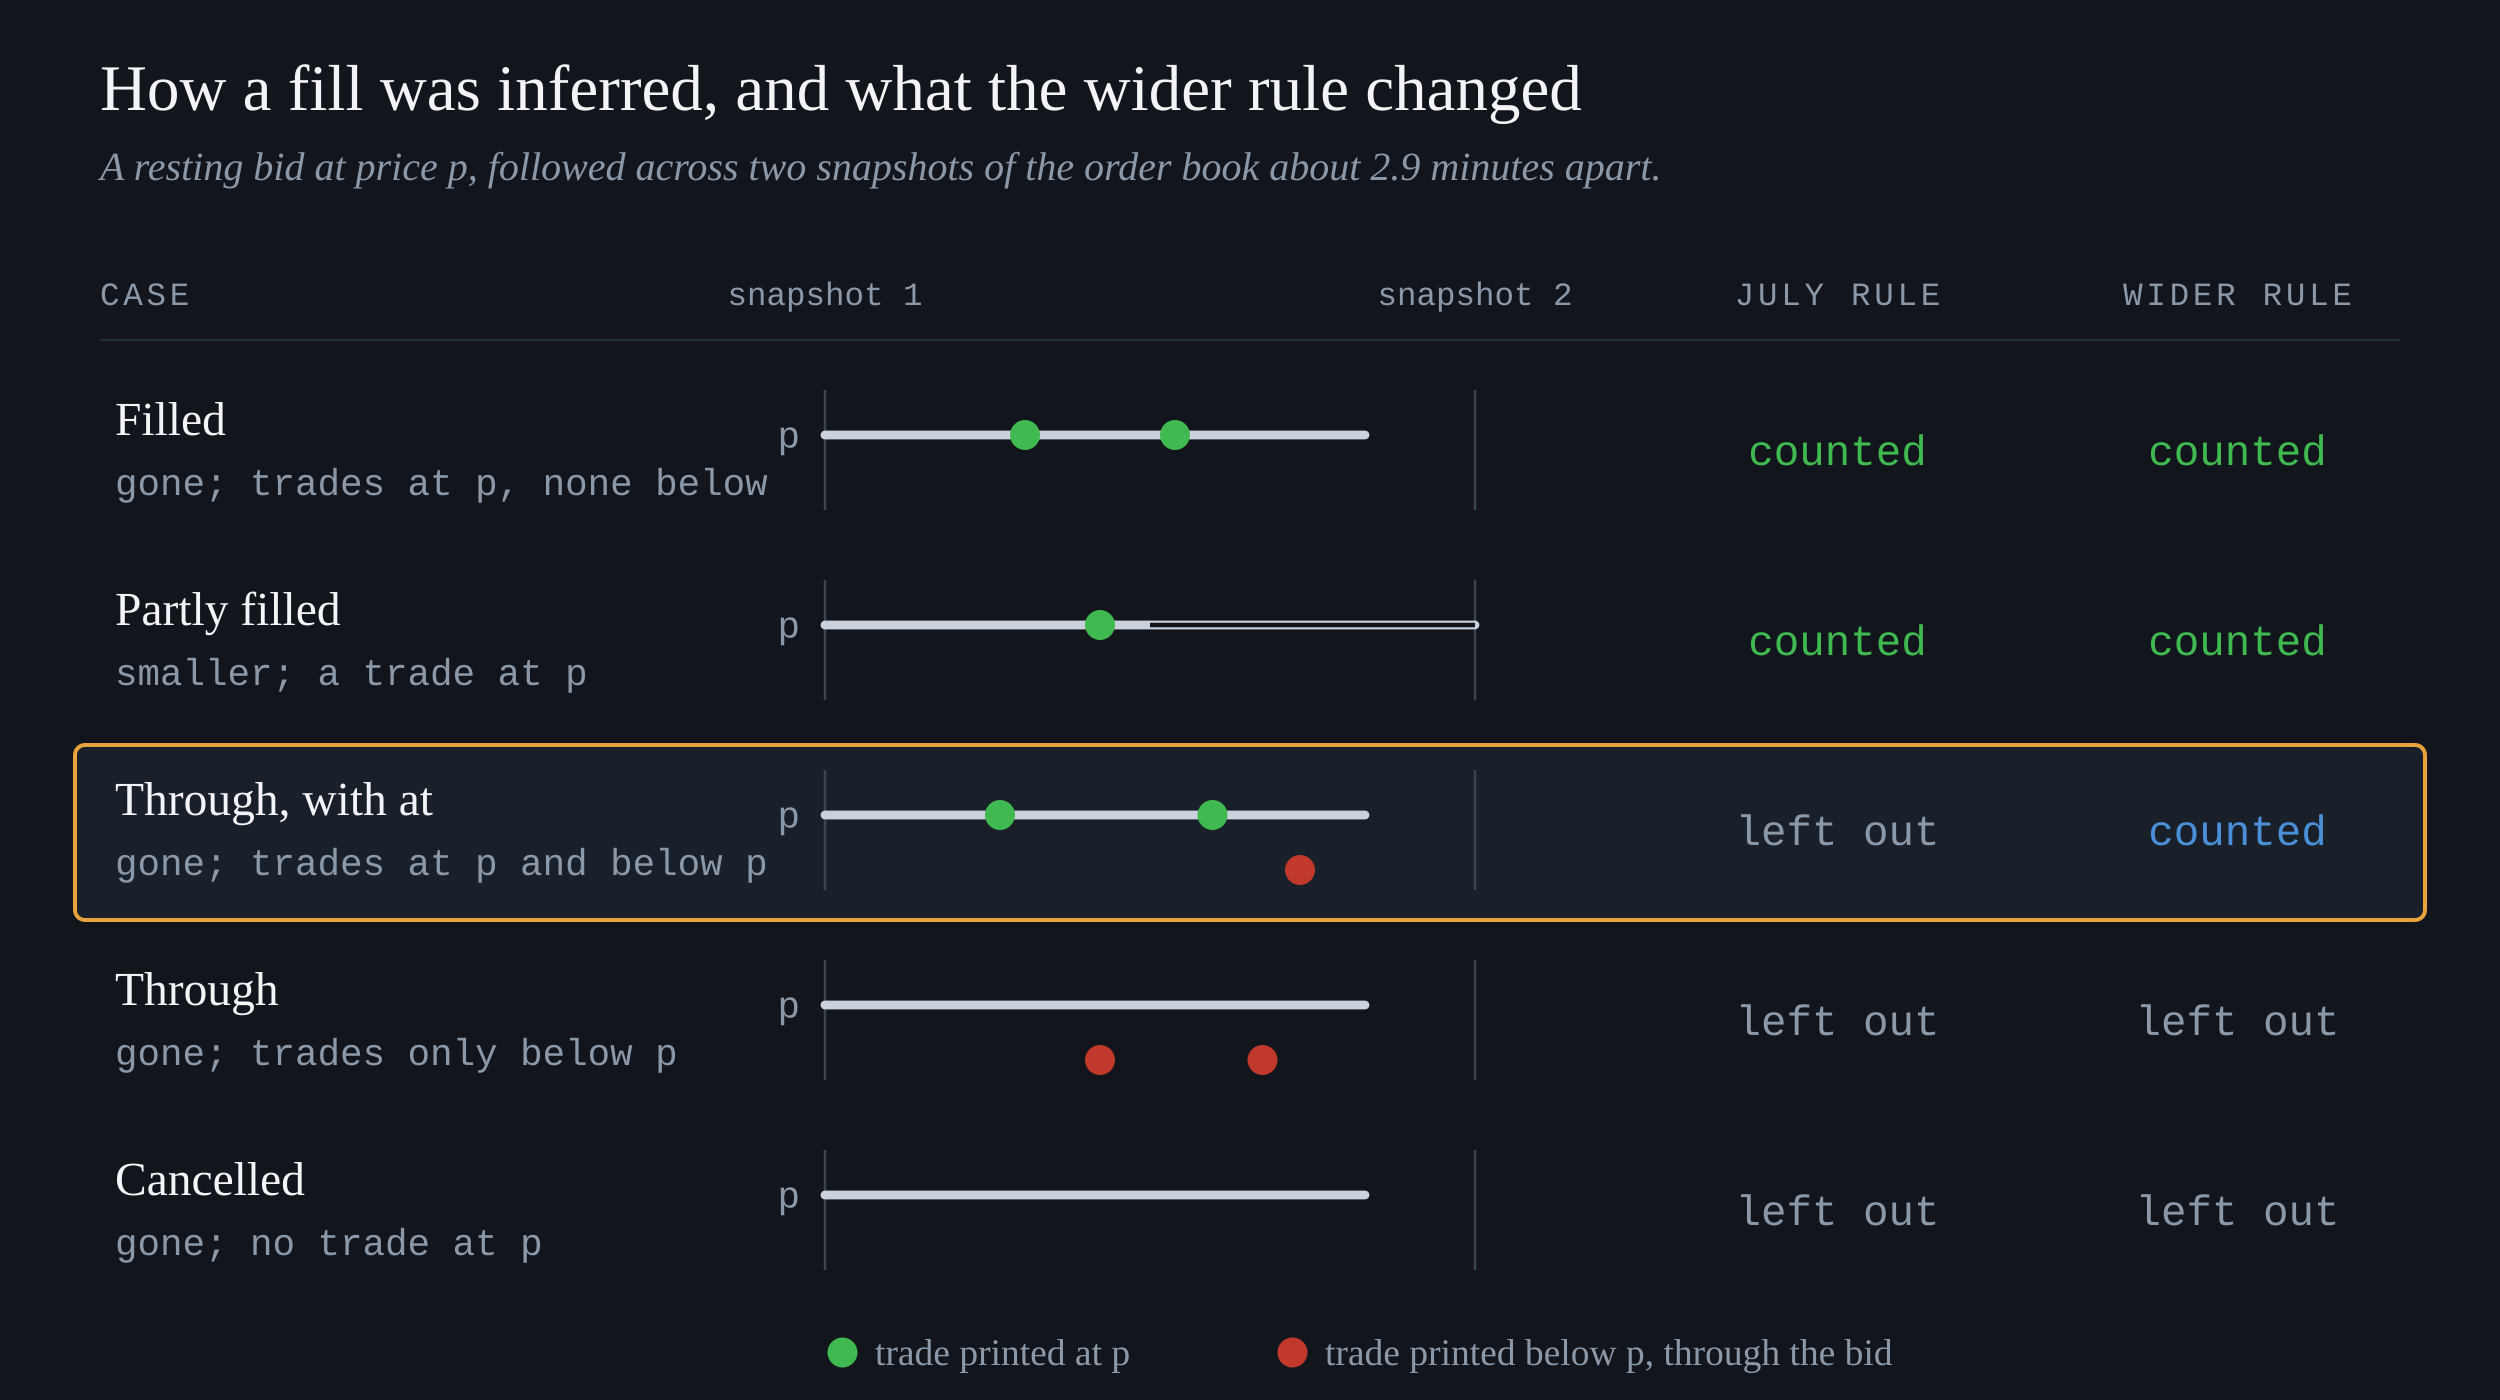
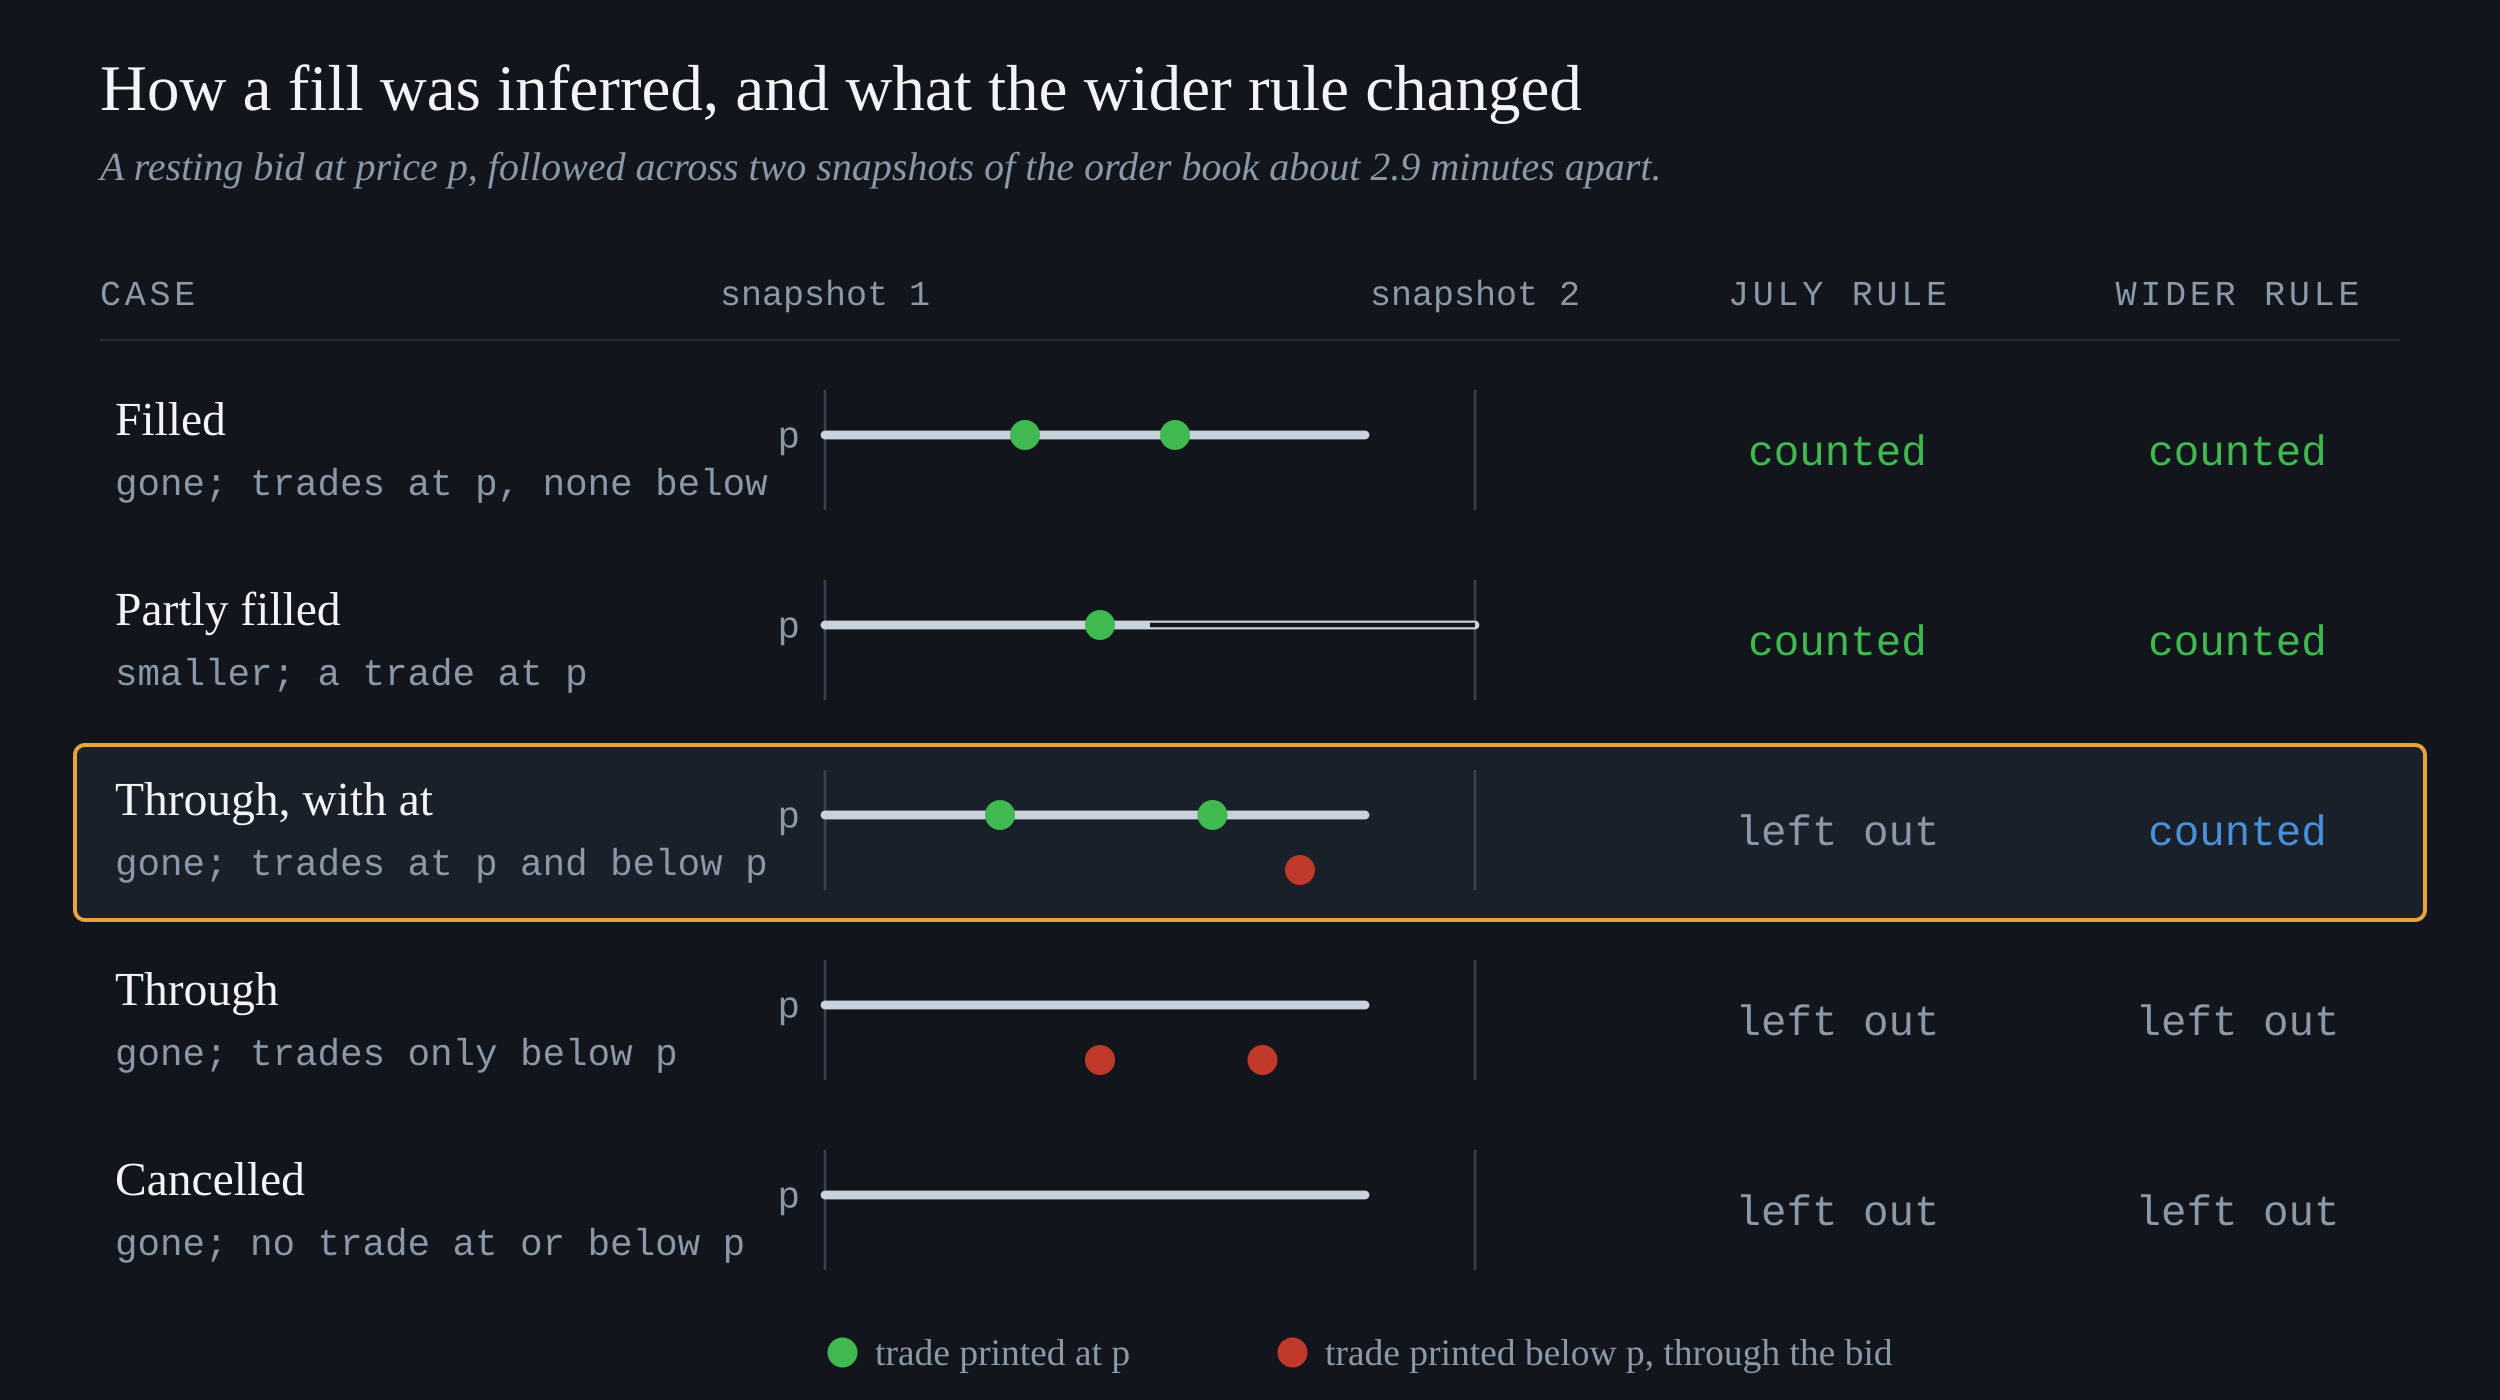
<svg xmlns="http://www.w3.org/2000/svg" viewBox="0 0 1000 560" width="1000" height="560" role="img" aria-label="Diagram: a resting bid at price p followed across two order-book snapshots, five of the things that can happen between them, and which of them the July rule and the wider rule count as fills.">
  <rect width="1000" height="560" fill="#12161C" />
  <text x="40" y="44" font-family="Georgia, 'Times New Roman', serif" font-size="26" fill="#F2F4F7" text-anchor="start">How a fill was inferred, and what the wider rule changed</text>
  <text x="40" y="72" font-family="Georgia, 'Times New Roman', serif" font-size="16" fill="#8B98A8" text-anchor="start" font-style="italic">A resting bid at price p, followed across two snapshots of the order book about 2.9 minutes apart.</text>
-   <text x="40" y="122" font-family="'SF Mono', Consolas, 'Liberation Mono', monospace" font-size="13" fill="#8B98A8" text-anchor="start" letter-spacing="1.5">CASE</text>
-   <text x="330" y="122" font-family="'SF Mono', Consolas, 'Liberation Mono', monospace" font-size="13" fill="#8B98A8" text-anchor="middle">snapshot 1</text>
-   <text x="590" y="122" font-family="'SF Mono', Consolas, 'Liberation Mono', monospace" font-size="13" fill="#8B98A8" text-anchor="middle">snapshot 2</text>
-   <text x="735" y="122" font-family="'SF Mono', Consolas, 'Liberation Mono', monospace" font-size="13" fill="#8B98A8" text-anchor="middle" letter-spacing="1.5">JULY RULE</text>
-   <text x="895" y="122" font-family="'SF Mono', Consolas, 'Liberation Mono', monospace" font-size="13" fill="#8B98A8" text-anchor="middle" letter-spacing="1.5">WIDER RULE</text>
+   <text x="40" y="122" font-family="'SF Mono', Consolas, 'Liberation Mono', monospace" font-size="14" fill="#8B98A8" text-anchor="start" letter-spacing="1.5">CASE</text>
+   <text x="330" y="122" font-family="'SF Mono', Consolas, 'Liberation Mono', monospace" font-size="14" fill="#8B98A8" text-anchor="middle">snapshot 1</text>
+   <text x="590" y="122" font-family="'SF Mono', Consolas, 'Liberation Mono', monospace" font-size="14" fill="#8B98A8" text-anchor="middle">snapshot 2</text>
+   <text x="735" y="122" font-family="'SF Mono', Consolas, 'Liberation Mono', monospace" font-size="14" fill="#8B98A8" text-anchor="middle" letter-spacing="1.5">JULY RULE</text>
+   <text x="895" y="122" font-family="'SF Mono', Consolas, 'Liberation Mono', monospace" font-size="14" fill="#8B98A8" text-anchor="middle" letter-spacing="1.5">WIDER RULE</text>
  <line x1="40" y1="136" x2="960" y2="136" stroke="#232B35" />
  <text x="46" y="174" font-family="Georgia, 'Times New Roman', serif" font-size="19" fill="#F2F4F7" text-anchor="start">Filled</text>
  <text x="46" y="198" font-family="'SF Mono', Consolas, 'Liberation Mono', monospace" font-size="15" fill="#8B98A8" text-anchor="start">gone; trades at p, none below</text>
  <line x1="330" y1="156" x2="330" y2="204" stroke="#3A4450" />
  <line x1="590" y1="156" x2="590" y2="204" stroke="#3A4450" />
  <line x1="330" y1="174" x2="546" y2="174" stroke="#C9D2DD" stroke-width="3.5" stroke-linecap="round" />
  <text x="320" y="179" font-family="'SF Mono', Consolas, 'Liberation Mono', monospace" font-size="15" fill="#8B98A8" text-anchor="end">p</text>
  <circle cx="410" cy="174" r="6" fill="#3FB950" />
  <circle cx="470" cy="174" r="6" fill="#3FB950" />
  <text x="735" y="186" font-family="'SF Mono', Consolas, 'Liberation Mono', monospace" font-size="17" fill="#3FB950" text-anchor="middle">counted</text>
  <text x="895" y="186" font-family="'SF Mono', Consolas, 'Liberation Mono', monospace" font-size="17" fill="#3FB950" text-anchor="middle">counted</text>
  <text x="46" y="250" font-family="Georgia, 'Times New Roman', serif" font-size="19" fill="#F2F4F7" text-anchor="start">Partly filled</text>
  <text x="46" y="274" font-family="'SF Mono', Consolas, 'Liberation Mono', monospace" font-size="15" fill="#8B98A8" text-anchor="start">smaller; a trade at p</text>
  <line x1="330" y1="232" x2="330" y2="280" stroke="#3A4450" />
  <line x1="590" y1="232" x2="590" y2="280" stroke="#3A4450" />
  <line x1="330" y1="250" x2="590" y2="250" stroke="#C9D2DD" stroke-width="3.5" stroke-linecap="round" />
  <line x1="460" y1="250" x2="590" y2="250" stroke="#12161C" stroke-width="1.8" />
  <text x="320" y="255" font-family="'SF Mono', Consolas, 'Liberation Mono', monospace" font-size="15" fill="#8B98A8" text-anchor="end">p</text>
  <circle cx="440" cy="250" r="6" fill="#3FB950" />
  <text x="735" y="262" font-family="'SF Mono', Consolas, 'Liberation Mono', monospace" font-size="17" fill="#3FB950" text-anchor="middle">counted</text>
  <text x="895" y="262" font-family="'SF Mono', Consolas, 'Liberation Mono', monospace" font-size="17" fill="#3FB950" text-anchor="middle">counted</text>
  <rect x="30" y="298" width="940" height="70" rx="4" fill="#1A2029" stroke="#E8A33D" stroke-width="1.6" />
  <text x="46" y="326" font-family="Georgia, 'Times New Roman', serif" font-size="19" fill="#F2F4F7" text-anchor="start">Through, with at</text>
  <text x="46" y="350" font-family="'SF Mono', Consolas, 'Liberation Mono', monospace" font-size="15" fill="#8B98A8" text-anchor="start">gone; trades at p and below p</text>
  <line x1="330" y1="308" x2="330" y2="356" stroke="#3A4450" />
  <line x1="590" y1="308" x2="590" y2="356" stroke="#3A4450" />
  <line x1="330" y1="326" x2="546" y2="326" stroke="#C9D2DD" stroke-width="3.5" stroke-linecap="round" />
  <text x="320" y="331" font-family="'SF Mono', Consolas, 'Liberation Mono', monospace" font-size="15" fill="#8B98A8" text-anchor="end">p</text>
  <circle cx="400" cy="326" r="6" fill="#3FB950" />
  <circle cx="485" cy="326" r="6" fill="#3FB950" />
  <circle cx="520" cy="348" r="6" fill="#C0392B" />
  <text x="735" y="338" font-family="'SF Mono', Consolas, 'Liberation Mono', monospace" font-size="17" fill="#8B98A8" text-anchor="middle">left out</text>
  <text x="895" y="338" font-family="'SF Mono', Consolas, 'Liberation Mono', monospace" font-size="17" fill="#4A90D9" text-anchor="middle">counted</text>
  <text x="46" y="402" font-family="Georgia, 'Times New Roman', serif" font-size="19" fill="#F2F4F7" text-anchor="start">Through</text>
  <text x="46" y="426" font-family="'SF Mono', Consolas, 'Liberation Mono', monospace" font-size="15" fill="#8B98A8" text-anchor="start">gone; trades only below p</text>
  <line x1="330" y1="384" x2="330" y2="432" stroke="#3A4450" />
  <line x1="590" y1="384" x2="590" y2="432" stroke="#3A4450" />
  <line x1="330" y1="402" x2="546" y2="402" stroke="#C9D2DD" stroke-width="3.5" stroke-linecap="round" />
  <text x="320" y="407" font-family="'SF Mono', Consolas, 'Liberation Mono', monospace" font-size="15" fill="#8B98A8" text-anchor="end">p</text>
  <circle cx="440" cy="424" r="6" fill="#C0392B" />
  <circle cx="505" cy="424" r="6" fill="#C0392B" />
  <text x="735" y="414" font-family="'SF Mono', Consolas, 'Liberation Mono', monospace" font-size="17" fill="#8B98A8" text-anchor="middle">left out</text>
  <text x="895" y="414" font-family="'SF Mono', Consolas, 'Liberation Mono', monospace" font-size="17" fill="#8B98A8" text-anchor="middle">left out</text>
  <text x="46" y="478" font-family="Georgia, 'Times New Roman', serif" font-size="19" fill="#F2F4F7" text-anchor="start">Cancelled</text>
-   <text x="46" y="502" font-family="'SF Mono', Consolas, 'Liberation Mono', monospace" font-size="15" fill="#8B98A8" text-anchor="start">gone; no trade at p</text>
+   <text x="46" y="502" font-family="'SF Mono', Consolas, 'Liberation Mono', monospace" font-size="15" fill="#8B98A8" text-anchor="start">gone; no trade at or below p</text>
  <line x1="330" y1="460" x2="330" y2="508" stroke="#3A4450" />
  <line x1="590" y1="460" x2="590" y2="508" stroke="#3A4450" />
  <line x1="330" y1="478" x2="546" y2="478" stroke="#C9D2DD" stroke-width="3.5" stroke-linecap="round" />
  <text x="320" y="483" font-family="'SF Mono', Consolas, 'Liberation Mono', monospace" font-size="15" fill="#8B98A8" text-anchor="end">p</text>
  <text x="735" y="490" font-family="'SF Mono', Consolas, 'Liberation Mono', monospace" font-size="17" fill="#8B98A8" text-anchor="middle">left out</text>
  <text x="895" y="490" font-family="'SF Mono', Consolas, 'Liberation Mono', monospace" font-size="17" fill="#8B98A8" text-anchor="middle">left out</text>
  <circle cx="337" cy="541" r="6" fill="#3FB950" />
  <text x="350" y="546" font-family="Georgia, 'Times New Roman', serif" font-size="15" fill="#8B98A8" text-anchor="start">trade printed at p</text>
  <circle cx="517" cy="541" r="6" fill="#C0392B" />
  <text x="530" y="546" font-family="Georgia, 'Times New Roman', serif" font-size="15" fill="#8B98A8" text-anchor="start">trade printed below p, through the bid</text>
</svg>
